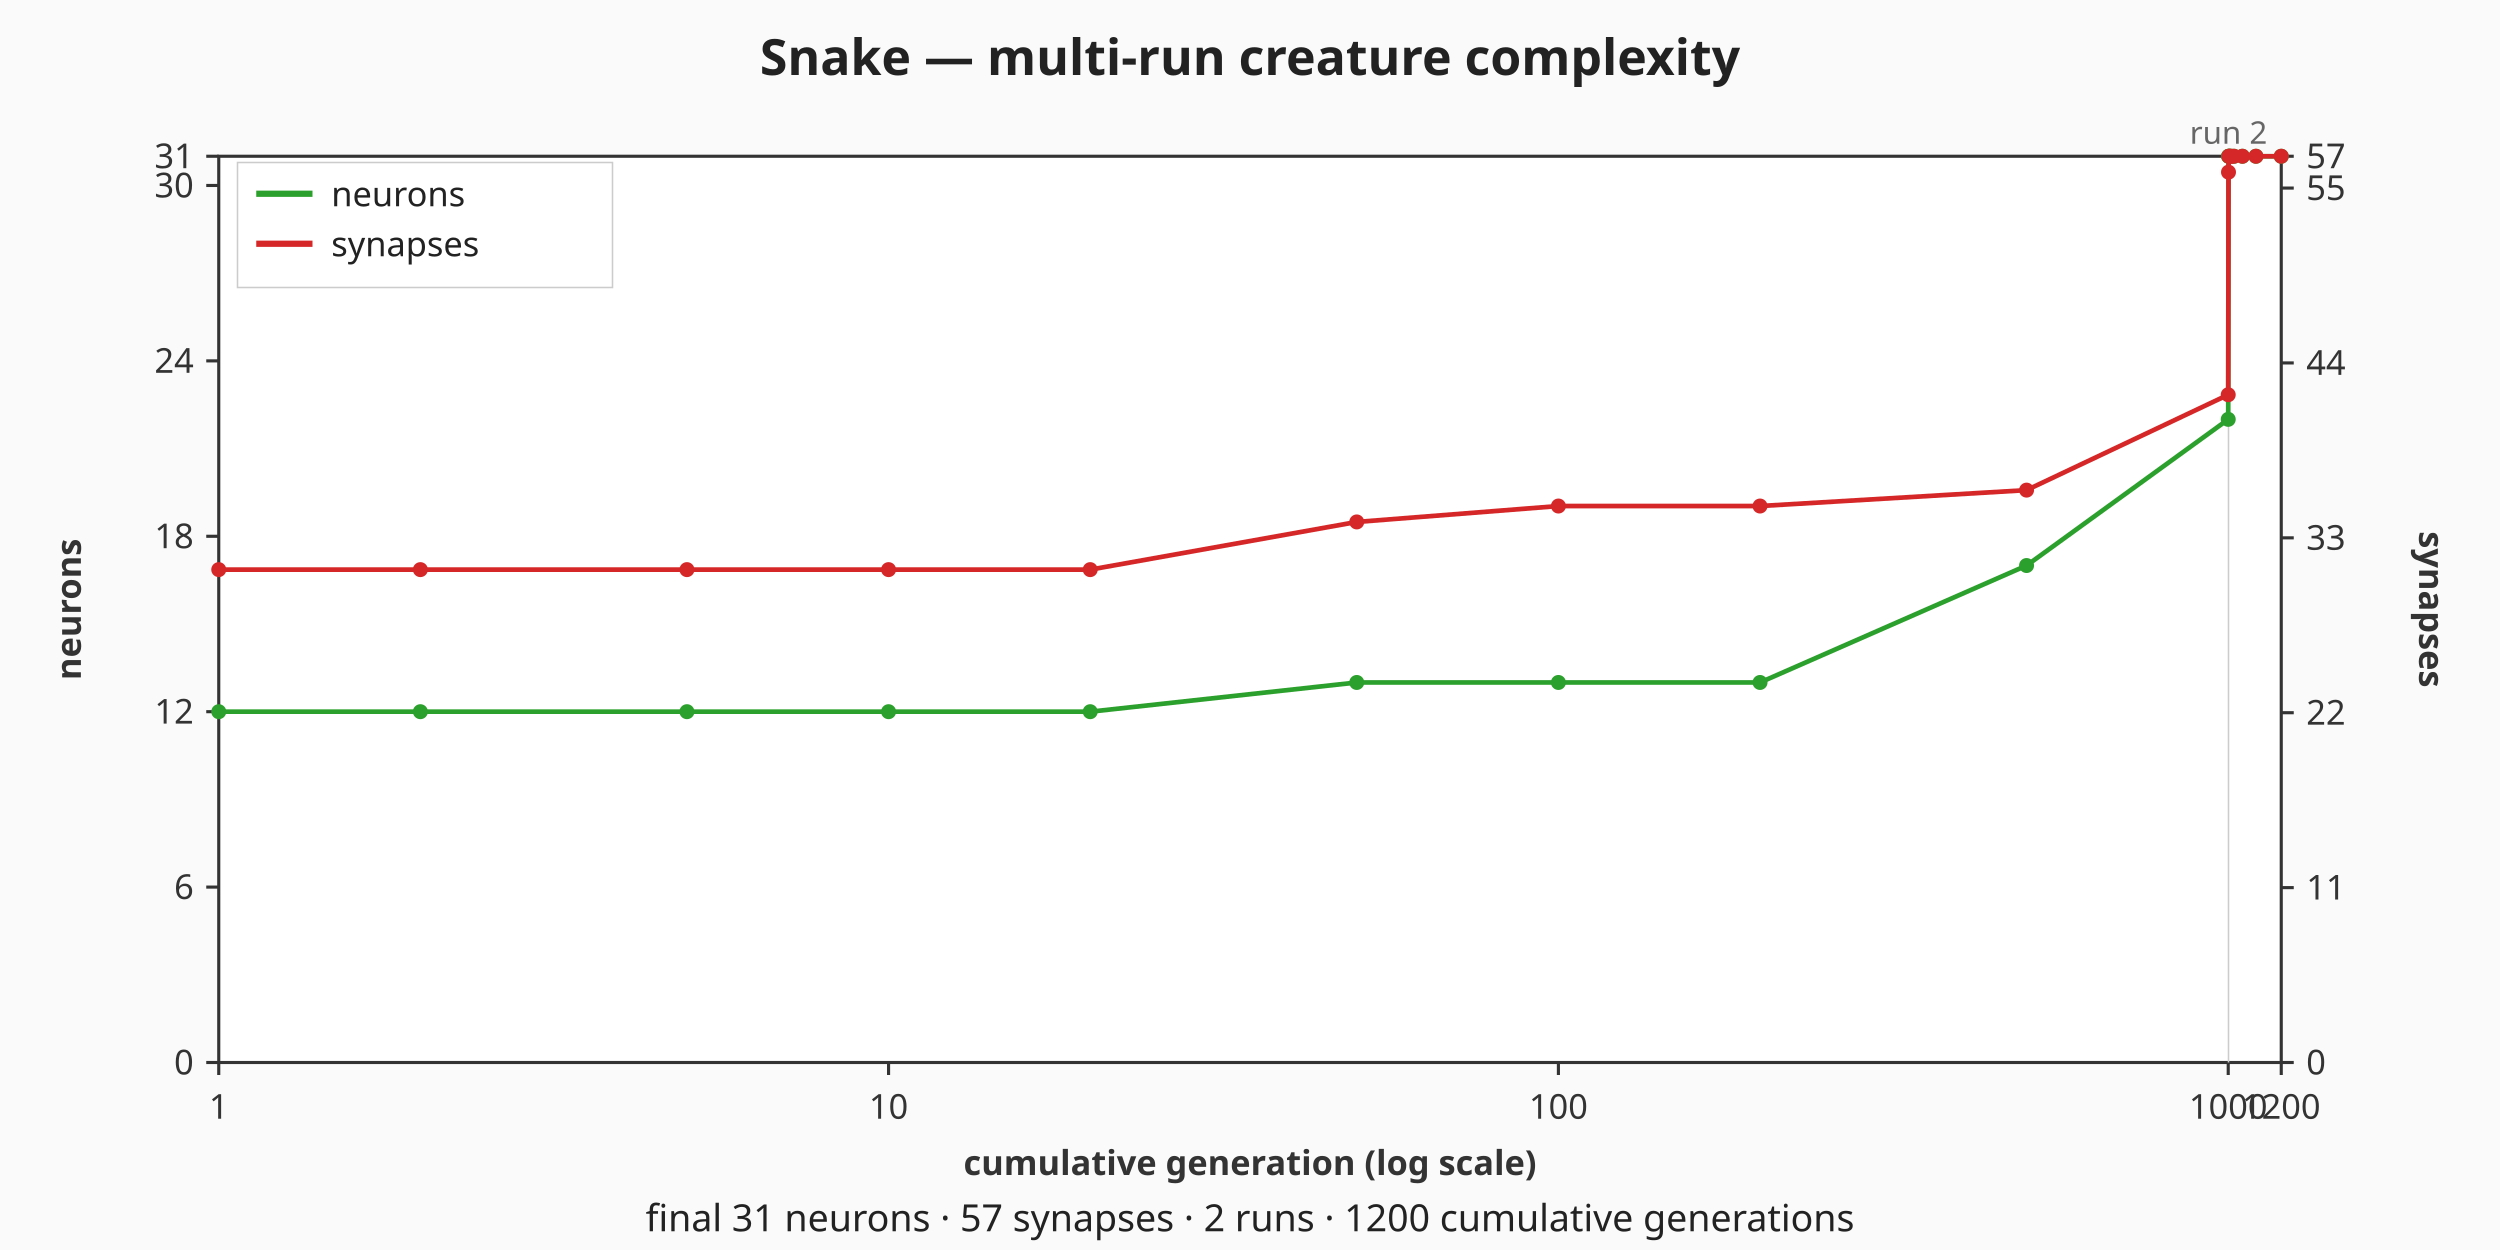
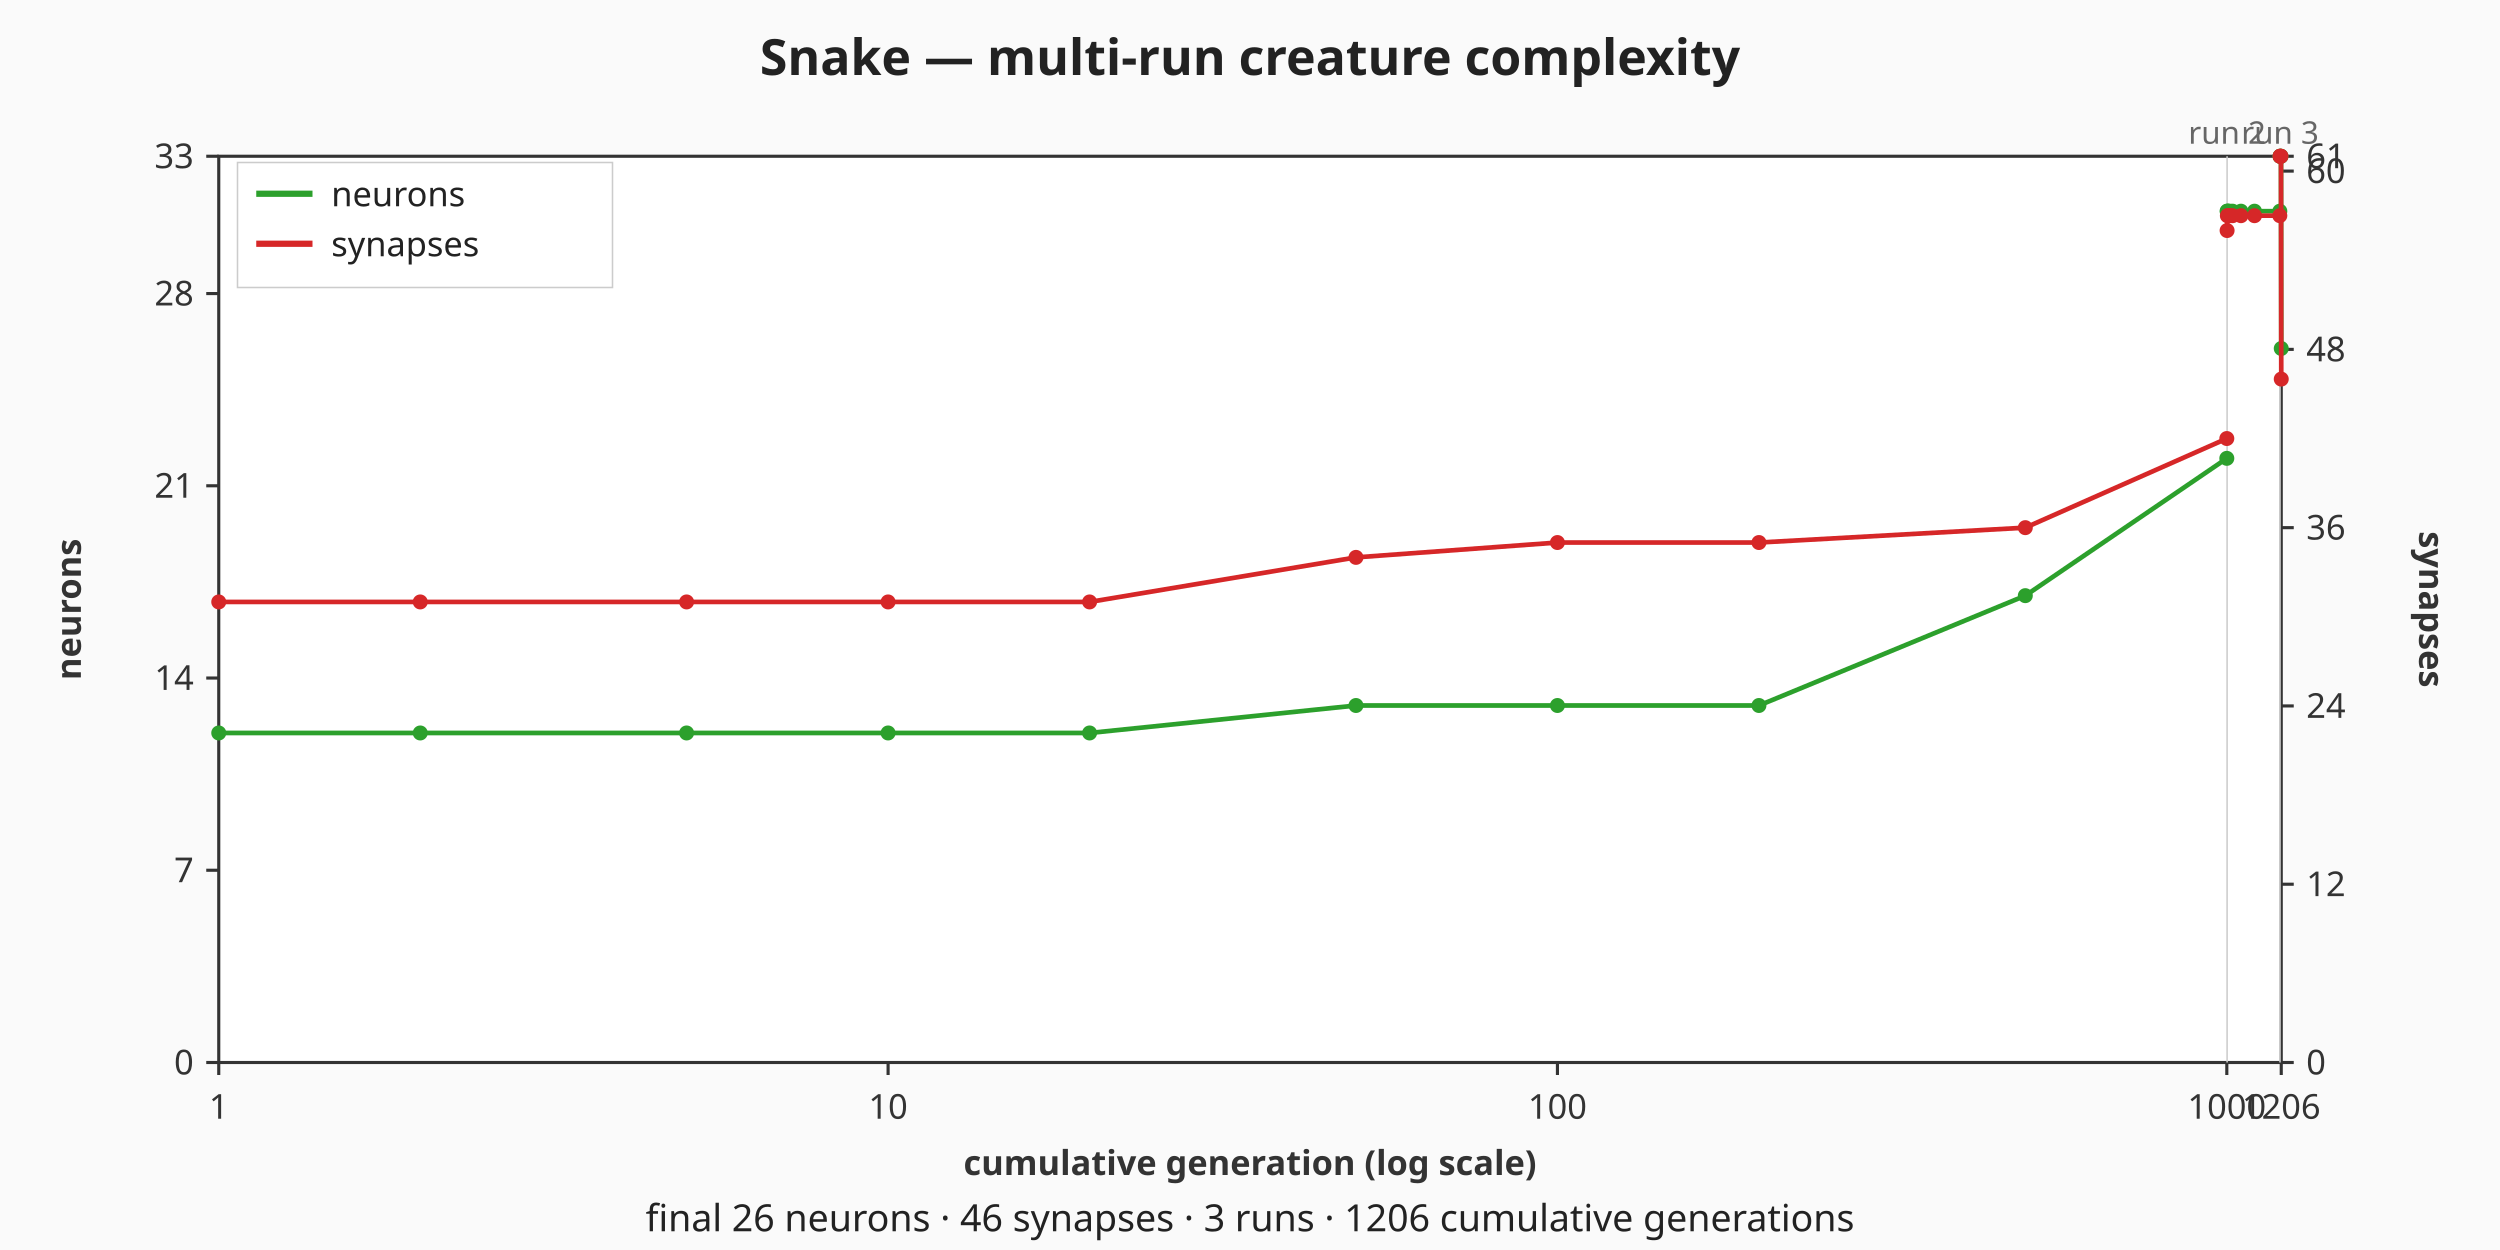
<svg xmlns="http://www.w3.org/2000/svg" viewBox="0 0 800 400" width="800" height="400" role="img" aria-label="Snake — multi-run creature complexity dual-axis chart">
  <rect width="800" height="400" fill="#fafafa" />
  <text x="400" y="24" text-anchor="middle" font-family="sans-serif" font-size="16" font-weight="bold" fill="#222">Snake — multi-run creature complexity</text>
  <rect x="70" y="50" width="660" height="290" fill="#ffffff" stroke="#333333" stroke-width="1" />
  <g class="x-axis" font-family="sans-serif" font-size="11" fill="#333333">
    <line x1="70" y1="340" x2="70" y2="344" stroke="#333333" stroke-width="1" />
    <text x="70" y="358" text-anchor="middle">1</text>
-     <line x1="284.34" y1="340" x2="284.34" y2="344" stroke="#333333" stroke-width="1" />
-     <text x="284.34" y="358" text-anchor="middle">10</text>
-     <line x1="498.69" y1="340" x2="498.69" y2="344" stroke="#333333" stroke-width="1" />
-     <text x="498.69" y="358" text-anchor="middle">100</text>
-     <line x1="713.03" y1="340" x2="713.03" y2="344" stroke="#333333" stroke-width="1" />
-     <text x="713.03" y="358" text-anchor="middle">1000</text>
+     <line x1="284.19" y1="340" x2="284.19" y2="344" stroke="#333333" stroke-width="1" />
+     <text x="284.19" y="358" text-anchor="middle">10</text>
+     <line x1="498.38" y1="340" x2="498.38" y2="344" stroke="#333333" stroke-width="1" />
+     <text x="498.38" y="358" text-anchor="middle">100</text>
+     <line x1="712.58" y1="340" x2="712.58" y2="344" stroke="#333333" stroke-width="1" />
+     <text x="712.58" y="358" text-anchor="middle">1000</text>
    <line x1="730" y1="340" x2="730" y2="344" stroke="#333333" stroke-width="1" />
-     <text x="730" y="358" text-anchor="middle">1200</text>
+     <text x="730" y="358" text-anchor="middle">1206</text>
    <text x="400" y="376" text-anchor="middle" font-weight="bold">cumulative generation (log scale)</text>
  </g>
  <g class="left-axis" font-family="sans-serif" font-size="11" fill="#333333">
    <line x1="66" y1="340" x2="70" y2="340" stroke="#333333" stroke-width="1" />
    <text x="62" y="340" text-anchor="end" dominant-baseline="middle">0</text>
-     <line x1="66" y1="283.87" x2="70" y2="283.87" stroke="#333333" stroke-width="1" />
-     <text x="62" y="283.87" text-anchor="end" dominant-baseline="middle">6</text>
-     <line x1="66" y1="227.74" x2="70" y2="227.74" stroke="#333333" stroke-width="1" />
-     <text x="62" y="227.74" text-anchor="end" dominant-baseline="middle">12</text>
-     <line x1="66" y1="171.61" x2="70" y2="171.61" stroke="#333333" stroke-width="1" />
-     <text x="62" y="171.61" text-anchor="end" dominant-baseline="middle">18</text>
-     <line x1="66" y1="115.48" x2="70" y2="115.48" stroke="#333333" stroke-width="1" />
-     <text x="62" y="115.48" text-anchor="end" dominant-baseline="middle">24</text>
-     <line x1="66" y1="59.35" x2="70" y2="59.35" stroke="#333333" stroke-width="1" />
-     <text x="62" y="59.35" text-anchor="end" dominant-baseline="middle">30</text>
+     <line x1="66" y1="278.48" x2="70" y2="278.48" stroke="#333333" stroke-width="1" />
+     <text x="62" y="278.48" text-anchor="end" dominant-baseline="middle">7</text>
+     <line x1="66" y1="216.97" x2="70" y2="216.97" stroke="#333333" stroke-width="1" />
+     <text x="62" y="216.97" text-anchor="end" dominant-baseline="middle">14</text>
+     <line x1="66" y1="155.45" x2="70" y2="155.45" stroke="#333333" stroke-width="1" />
+     <text x="62" y="155.45" text-anchor="end" dominant-baseline="middle">21</text>
+     <line x1="66" y1="93.94" x2="70" y2="93.94" stroke="#333333" stroke-width="1" />
+     <text x="62" y="93.94" text-anchor="end" dominant-baseline="middle">28</text>
    <line x1="66" y1="50" x2="70" y2="50" stroke="#333333" stroke-width="1" />
-     <text x="62" y="50" text-anchor="end" dominant-baseline="middle">31</text>
+     <text x="62" y="50" text-anchor="end" dominant-baseline="middle">33</text>
    <text x="22" y="195" text-anchor="middle" dominant-baseline="middle" font-weight="bold" transform="rotate(-90 22 195)">neurons</text>
  </g>
  <g class="right-axis" font-family="sans-serif" font-size="11" fill="#333333">
    <line x1="730" y1="340" x2="734" y2="340" stroke="#333333" stroke-width="1" />
    <text x="738" y="340" text-anchor="start" dominant-baseline="middle">0</text>
-     <line x1="730" y1="284.04" x2="734" y2="284.04" stroke="#333333" stroke-width="1" />
-     <text x="738" y="284.04" text-anchor="start" dominant-baseline="middle">11</text>
-     <line x1="730" y1="228.07" x2="734" y2="228.07" stroke="#333333" stroke-width="1" />
-     <text x="738" y="228.07" text-anchor="start" dominant-baseline="middle">22</text>
-     <line x1="730" y1="172.11" x2="734" y2="172.11" stroke="#333333" stroke-width="1" />
-     <text x="738" y="172.11" text-anchor="start" dominant-baseline="middle">33</text>
-     <line x1="730" y1="116.14" x2="734" y2="116.14" stroke="#333333" stroke-width="1" />
-     <text x="738" y="116.14" text-anchor="start" dominant-baseline="middle">44</text>
-     <line x1="730" y1="60.18" x2="734" y2="60.18" stroke="#333333" stroke-width="1" />
-     <text x="738" y="60.18" text-anchor="start" dominant-baseline="middle">55</text>
+     <line x1="730" y1="282.95" x2="734" y2="282.95" stroke="#333333" stroke-width="1" />
+     <text x="738" y="282.95" text-anchor="start" dominant-baseline="middle">12</text>
+     <line x1="730" y1="225.9" x2="734" y2="225.9" stroke="#333333" stroke-width="1" />
+     <text x="738" y="225.9" text-anchor="start" dominant-baseline="middle">24</text>
+     <line x1="730" y1="168.85" x2="734" y2="168.85" stroke="#333333" stroke-width="1" />
+     <text x="738" y="168.85" text-anchor="start" dominant-baseline="middle">36</text>
+     <line x1="730" y1="111.8" x2="734" y2="111.8" stroke="#333333" stroke-width="1" />
+     <text x="738" y="111.8" text-anchor="start" dominant-baseline="middle">48</text>
+     <line x1="730" y1="54.75" x2="734" y2="54.75" stroke="#333333" stroke-width="1" />
+     <text x="738" y="54.75" text-anchor="start" dominant-baseline="middle">60</text>
    <line x1="730" y1="50" x2="734" y2="50" stroke="#333333" stroke-width="1" />
-     <text x="738" y="50" text-anchor="start" dominant-baseline="middle">57</text>
+     <text x="738" y="50" text-anchor="start" dominant-baseline="middle">61</text>
    <text x="778" y="195" text-anchor="middle" dominant-baseline="middle" font-weight="bold" transform="rotate(90 778 195)">synapses</text>
  </g>
  <g class="run-boundaries" font-family="sans-serif" font-size="10" fill="#666666">
-     <line class="run-boundary" x1="713.12" y1="50" x2="713.12" y2="340" stroke="#cccccc" stroke-width="0.5" />
-     <text x="713.12" y="46" text-anchor="middle">run 2</text>
+     <line class="run-boundary" x1="712.67" y1="50" x2="712.67" y2="340" stroke="#cccccc" stroke-width="0.5" />
+     <text x="712.67" y="46" text-anchor="middle">run 2</text>
+     <line class="run-boundary" x1="729.61" y1="50" x2="729.61" y2="340" stroke="#cccccc" stroke-width="0.5" />
+     <text x="729.61" y="46" text-anchor="middle">run 3</text>
  </g>
  <g class="neurons-line">
-     <polyline fill="none" stroke="#2ca02c" stroke-width="1.5" points="70,227.74 134.52,227.74 219.82,227.74 284.34,227.74 348.87,227.74 434.16,218.39 498.69,218.39 563.21,218.39 648.5,180.97 713.03,134.19 713.12,50 713.21,50 713.49,50 713.95,50 714.87,50 717.57,50 721.9,50 730,50" />
-     <circle class="neurons-point" cx="70" cy="227.74" r="2.4" fill="#2ca02c" />
-     <circle class="neurons-point" cx="134.52" cy="227.74" r="2.4" fill="#2ca02c" />
-     <circle class="neurons-point" cx="219.82" cy="227.74" r="2.4" fill="#2ca02c" />
-     <circle class="neurons-point" cx="284.34" cy="227.74" r="2.4" fill="#2ca02c" />
-     <circle class="neurons-point" cx="348.87" cy="227.74" r="2.4" fill="#2ca02c" />
-     <circle class="neurons-point" cx="434.16" cy="218.39" r="2.4" fill="#2ca02c" />
-     <circle class="neurons-point" cx="498.69" cy="218.39" r="2.4" fill="#2ca02c" />
-     <circle class="neurons-point" cx="563.21" cy="218.39" r="2.4" fill="#2ca02c" />
-     <circle class="neurons-point" cx="648.5" cy="180.97" r="2.4" fill="#2ca02c" />
-     <circle class="neurons-point" cx="713.03" cy="134.19" r="2.4" fill="#2ca02c" />
-     <circle class="neurons-point" cx="713.12" cy="50" r="2.4" fill="#2ca02c" />
-     <circle class="neurons-point" cx="713.21" cy="50" r="2.4" fill="#2ca02c" />
-     <circle class="neurons-point" cx="713.49" cy="50" r="2.4" fill="#2ca02c" />
-     <circle class="neurons-point" cx="713.95" cy="50" r="2.4" fill="#2ca02c" />
-     <circle class="neurons-point" cx="714.87" cy="50" r="2.4" fill="#2ca02c" />
-     <circle class="neurons-point" cx="717.57" cy="50" r="2.4" fill="#2ca02c" />
-     <circle class="neurons-point" cx="721.9" cy="50" r="2.4" fill="#2ca02c" />
-     <circle class="neurons-point" cx="730" cy="50" r="2.4" fill="#2ca02c" />
+     <polyline fill="none" stroke="#2ca02c" stroke-width="1.5" points="70,234.55 134.48,234.55 219.71,234.55 284.19,234.55 348.67,234.55 433.91,225.76 498.38,225.76 562.86,225.76 648.1,190.61 712.58,146.67" />
+     <polyline fill="none" stroke="#2ca02c" stroke-width="1.5" points="712.67,67.58 712.76,67.58 713.04,67.58 713.5,67.58 714.42,67.58 717.11,67.58 721.44,67.58 729.54,67.58" />
+     <polyline fill="none" stroke="#2ca02c" stroke-width="1.5" points="729.61,50 729.69,50 729.92,50 730,111.52" />
+     <circle class="neurons-point" cx="70" cy="234.55" r="2.4" fill="#2ca02c" />
+     <circle class="neurons-point" cx="134.48" cy="234.55" r="2.4" fill="#2ca02c" />
+     <circle class="neurons-point" cx="219.71" cy="234.55" r="2.4" fill="#2ca02c" />
+     <circle class="neurons-point" cx="284.19" cy="234.55" r="2.4" fill="#2ca02c" />
+     <circle class="neurons-point" cx="348.67" cy="234.55" r="2.4" fill="#2ca02c" />
+     <circle class="neurons-point" cx="433.91" cy="225.76" r="2.4" fill="#2ca02c" />
+     <circle class="neurons-point" cx="498.38" cy="225.76" r="2.4" fill="#2ca02c" />
+     <circle class="neurons-point" cx="562.86" cy="225.76" r="2.4" fill="#2ca02c" />
+     <circle class="neurons-point" cx="648.1" cy="190.61" r="2.4" fill="#2ca02c" />
+     <circle class="neurons-point" cx="712.58" cy="146.67" r="2.4" fill="#2ca02c" />
+     <circle class="neurons-point" cx="712.67" cy="67.58" r="2.4" fill="#2ca02c" />
+     <circle class="neurons-point" cx="712.76" cy="67.58" r="2.4" fill="#2ca02c" />
+     <circle class="neurons-point" cx="713.04" cy="67.58" r="2.4" fill="#2ca02c" />
+     <circle class="neurons-point" cx="713.5" cy="67.58" r="2.4" fill="#2ca02c" />
+     <circle class="neurons-point" cx="714.42" cy="67.58" r="2.4" fill="#2ca02c" />
+     <circle class="neurons-point" cx="717.11" cy="67.58" r="2.4" fill="#2ca02c" />
+     <circle class="neurons-point" cx="721.44" cy="67.58" r="2.4" fill="#2ca02c" />
+     <circle class="neurons-point" cx="729.54" cy="67.58" r="2.4" fill="#2ca02c" />
+     <circle class="neurons-point" cx="729.61" cy="50" r="2.4" fill="#2ca02c" />
+     <circle class="neurons-point" cx="729.69" cy="50" r="2.4" fill="#2ca02c" />
+     <circle class="neurons-point" cx="729.92" cy="50" r="2.4" fill="#2ca02c" />
+     <circle class="neurons-point" cx="730" cy="111.52" r="2.4" fill="#2ca02c" />
  </g>
  <g class="synapses-line">
-     <polyline fill="none" stroke="#d62728" stroke-width="1.5" points="70,182.28 134.52,182.28 219.82,182.28 284.34,182.28 348.87,182.28 434.16,167.02 498.69,161.93 563.21,161.93 648.5,156.84 713.03,126.32 713.12,55.09 713.21,50 713.49,50 713.95,50 714.87,50 717.57,50 721.9,50 730,50" />
-     <circle class="synapses-point" cx="70" cy="182.28" r="2.4" fill="#d62728" />
-     <circle class="synapses-point" cx="134.52" cy="182.28" r="2.4" fill="#d62728" />
-     <circle class="synapses-point" cx="219.82" cy="182.28" r="2.4" fill="#d62728" />
-     <circle class="synapses-point" cx="284.34" cy="182.28" r="2.4" fill="#d62728" />
-     <circle class="synapses-point" cx="348.87" cy="182.28" r="2.4" fill="#d62728" />
-     <circle class="synapses-point" cx="434.16" cy="167.02" r="2.4" fill="#d62728" />
-     <circle class="synapses-point" cx="498.69" cy="161.93" r="2.4" fill="#d62728" />
-     <circle class="synapses-point" cx="563.21" cy="161.93" r="2.4" fill="#d62728" />
-     <circle class="synapses-point" cx="648.5" cy="156.84" r="2.4" fill="#d62728" />
-     <circle class="synapses-point" cx="713.03" cy="126.32" r="2.4" fill="#d62728" />
-     <circle class="synapses-point" cx="713.12" cy="55.09" r="2.4" fill="#d62728" />
-     <circle class="synapses-point" cx="713.21" cy="50" r="2.4" fill="#d62728" />
-     <circle class="synapses-point" cx="713.49" cy="50" r="2.4" fill="#d62728" />
-     <circle class="synapses-point" cx="713.95" cy="50" r="2.4" fill="#d62728" />
-     <circle class="synapses-point" cx="714.87" cy="50" r="2.4" fill="#d62728" />
-     <circle class="synapses-point" cx="717.57" cy="50" r="2.4" fill="#d62728" />
-     <circle class="synapses-point" cx="721.9" cy="50" r="2.4" fill="#d62728" />
-     <circle class="synapses-point" cx="730" cy="50" r="2.4" fill="#d62728" />
+     <polyline fill="none" stroke="#d62728" stroke-width="1.5" points="70,192.62 134.48,192.62 219.71,192.62 284.19,192.62 348.67,192.62 433.91,178.36 498.38,173.61 562.86,173.61 648.1,168.85 712.58,140.33" />
+     <polyline fill="none" stroke="#d62728" stroke-width="1.5" points="712.67,73.77 712.76,69.02 713.04,69.02 713.5,69.02 714.42,69.02 717.11,69.02 721.44,69.02 729.54,69.02" />
+     <polyline fill="none" stroke="#d62728" stroke-width="1.5" points="729.61,50 729.69,50 729.92,50 730,121.31" />
+     <circle class="synapses-point" cx="70" cy="192.62" r="2.4" fill="#d62728" />
+     <circle class="synapses-point" cx="134.48" cy="192.62" r="2.4" fill="#d62728" />
+     <circle class="synapses-point" cx="219.71" cy="192.62" r="2.4" fill="#d62728" />
+     <circle class="synapses-point" cx="284.19" cy="192.62" r="2.4" fill="#d62728" />
+     <circle class="synapses-point" cx="348.67" cy="192.62" r="2.4" fill="#d62728" />
+     <circle class="synapses-point" cx="433.91" cy="178.36" r="2.4" fill="#d62728" />
+     <circle class="synapses-point" cx="498.38" cy="173.61" r="2.4" fill="#d62728" />
+     <circle class="synapses-point" cx="562.86" cy="173.61" r="2.4" fill="#d62728" />
+     <circle class="synapses-point" cx="648.1" cy="168.85" r="2.4" fill="#d62728" />
+     <circle class="synapses-point" cx="712.58" cy="140.33" r="2.4" fill="#d62728" />
+     <circle class="synapses-point" cx="712.67" cy="73.77" r="2.4" fill="#d62728" />
+     <circle class="synapses-point" cx="712.76" cy="69.02" r="2.4" fill="#d62728" />
+     <circle class="synapses-point" cx="713.04" cy="69.02" r="2.4" fill="#d62728" />
+     <circle class="synapses-point" cx="713.5" cy="69.02" r="2.4" fill="#d62728" />
+     <circle class="synapses-point" cx="714.42" cy="69.02" r="2.4" fill="#d62728" />
+     <circle class="synapses-point" cx="717.11" cy="69.02" r="2.4" fill="#d62728" />
+     <circle class="synapses-point" cx="721.44" cy="69.02" r="2.4" fill="#d62728" />
+     <circle class="synapses-point" cx="729.54" cy="69.02" r="2.4" fill="#d62728" />
+     <circle class="synapses-point" cx="729.61" cy="50" r="2.4" fill="#d62728" />
+     <circle class="synapses-point" cx="729.69" cy="50" r="2.4" fill="#d62728" />
+     <circle class="synapses-point" cx="729.92" cy="50" r="2.4" fill="#d62728" />
+     <circle class="synapses-point" cx="730" cy="121.31" r="2.4" fill="#d62728" />
  </g>
  <g class="legend" font-family="sans-serif" font-size="11" fill="#222222">
    <rect x="76" y="52" width="120" height="40" fill="#ffffff" fill-opacity="0.85" stroke="#cccccc" stroke-width="0.5" />
    <line x1="82" y1="62" x2="100" y2="62" stroke="#2ca02c" stroke-width="2" />
    <text x="106" y="66">neurons</text>
    <line x1="82" y1="78" x2="100" y2="78" stroke="#d62728" stroke-width="2" />
    <text x="106" y="82">synapses</text>
  </g>
  <g class="caption" font-family="sans-serif" font-size="12" fill="#222222">
-     <text x="400" y="394" text-anchor="middle">final 31 neurons · 57 synapses · 2 runs · 1200 cumulative generations</text>
+     <text x="400" y="394" text-anchor="middle">final 26 neurons · 46 synapses · 3 runs · 1206 cumulative generations</text>
  </g>
</svg>
